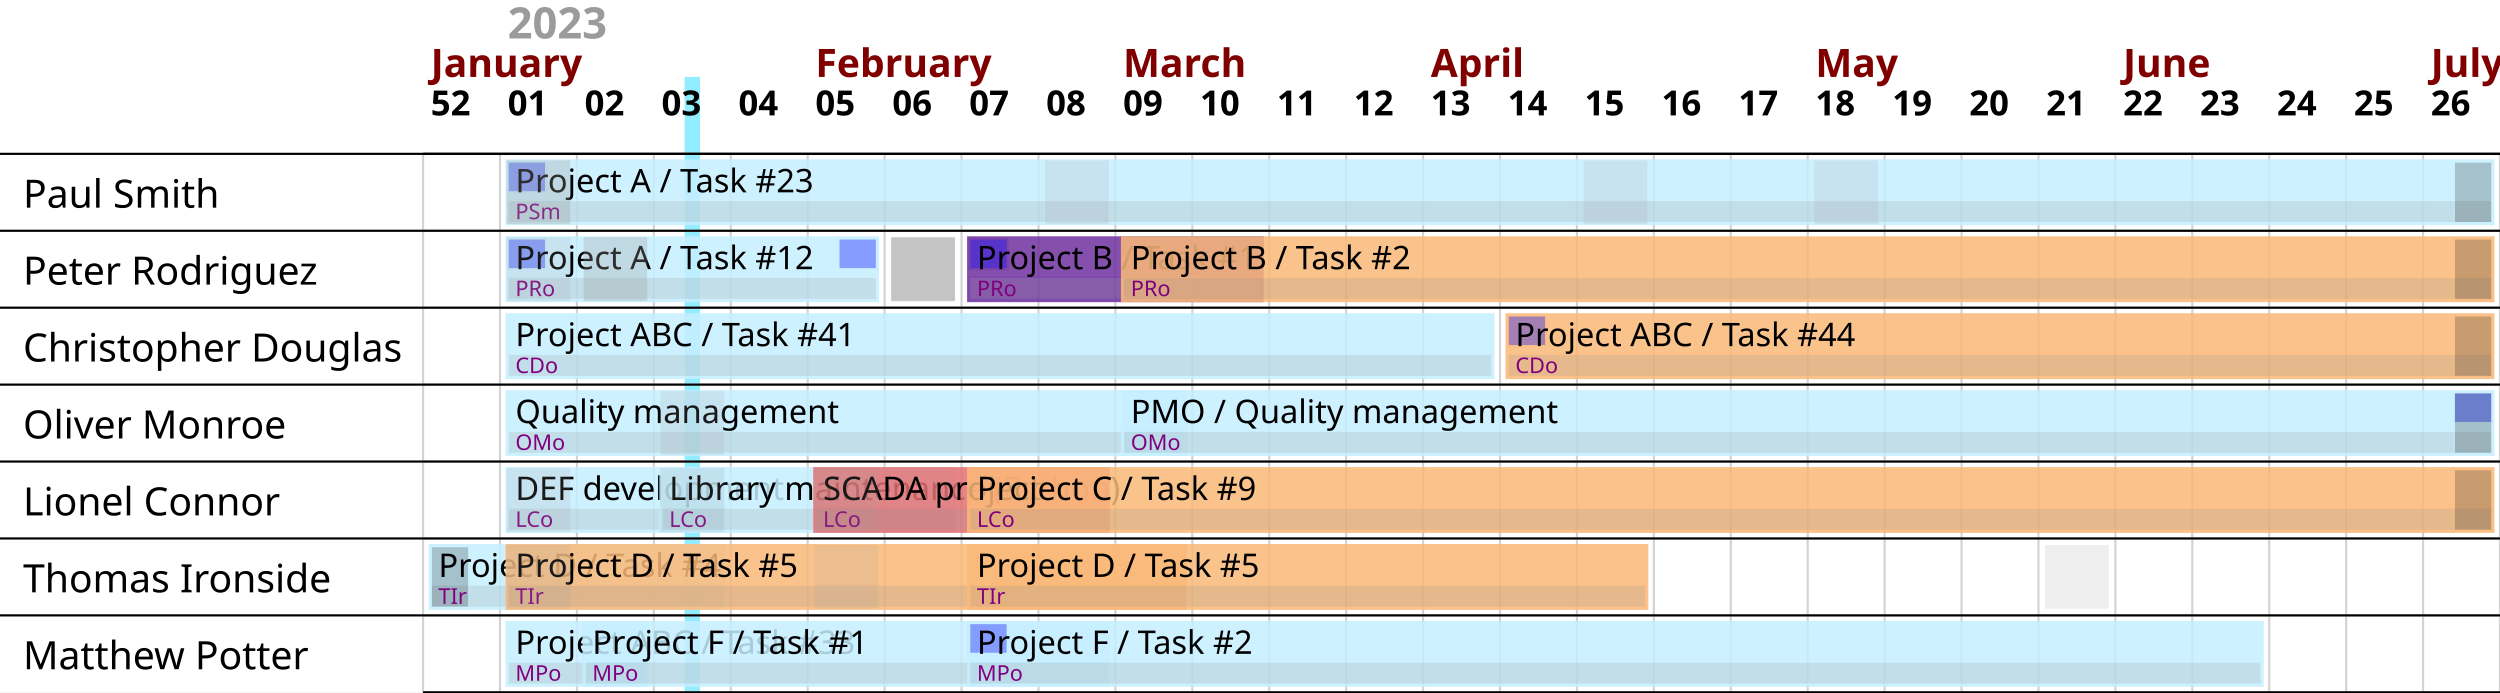
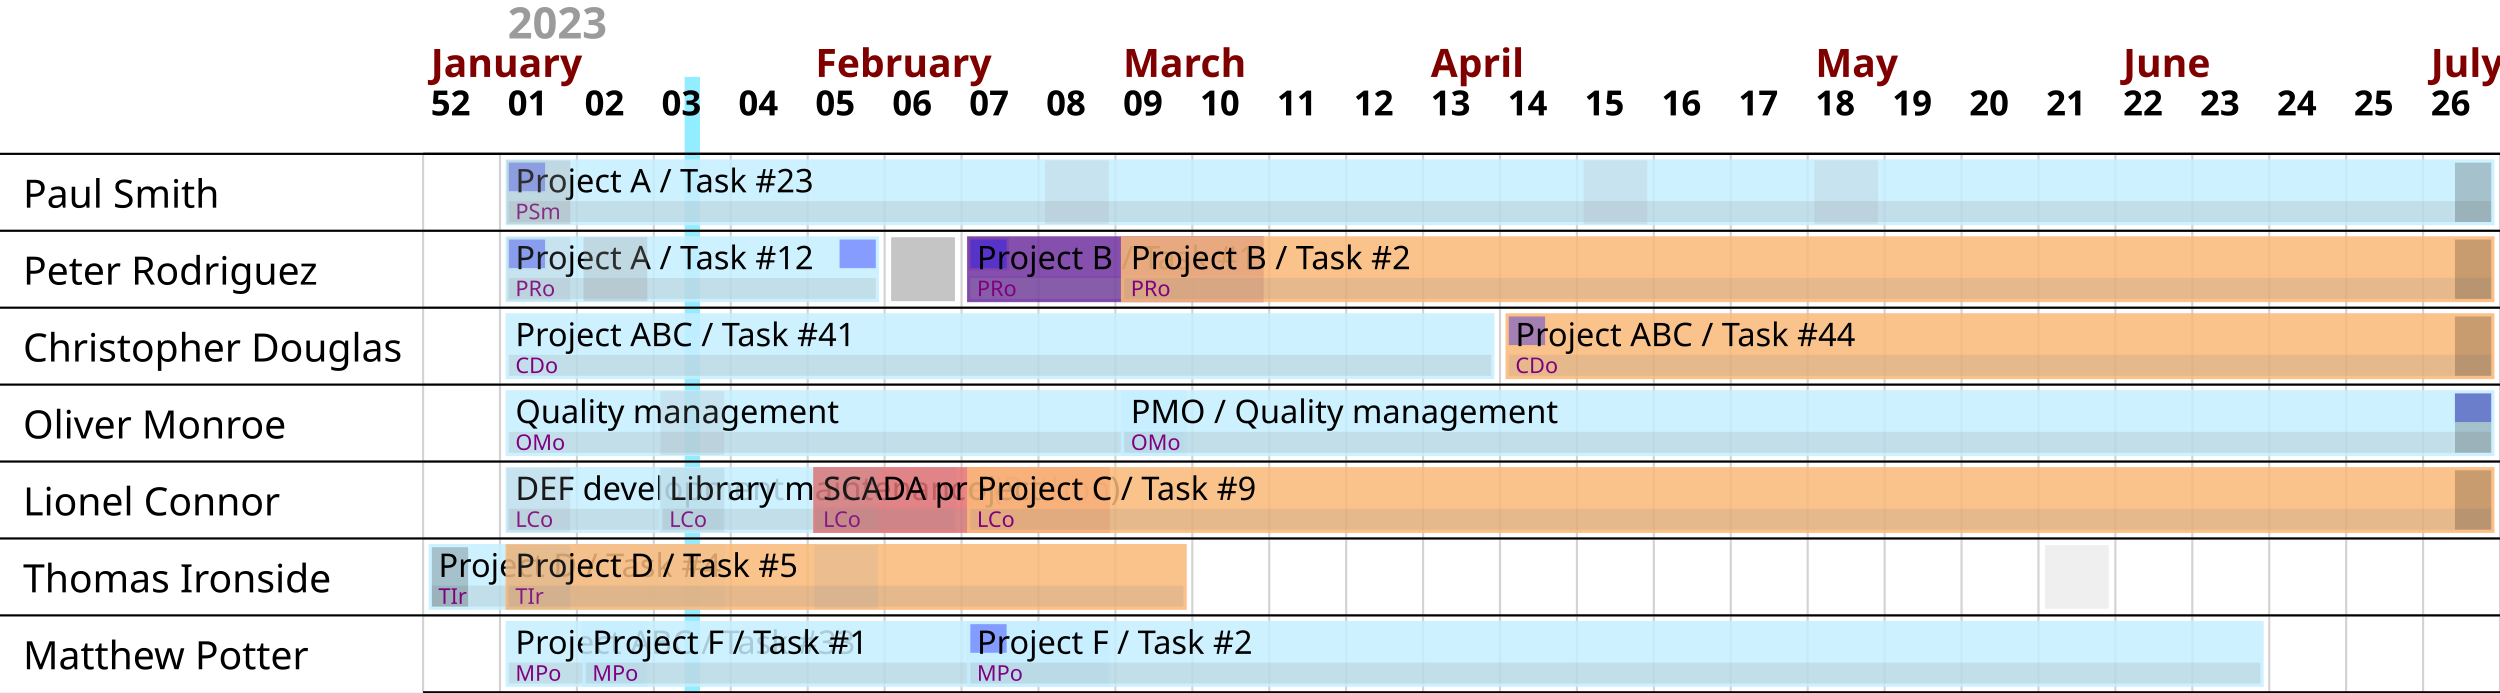
<svg xmlns="http://www.w3.org/2000/svg" baseProfile="full" height="318.898" version="1.1" width="1151.575">
  <defs />
  <rect fill="white" height="318.898" opacity="1" stroke-width="0" width="1151.575" x="0.0" y="0.0" />
  <g>
    <g id="vlines" stroke="lightgray">
      <line x1="194.882" x2="194.882" y1="70.866" y2="318.898" />
      <text fill="#800000" font-family="Yu Gothic UI" font-size="18" font-weight="bold" stroke="#800000" stroke-width="0" x="198.425" y="35.433">January</text>
      <text fill="black" font-family="Yu Gothic UI" font-size="16" font-weight="bold" stroke="black" stroke-width="0" x="198.425" y="53.15">52</text>
      <line x1="230.315" x2="230.315" y1="70.866" y2="318.898" />
      <text fill="#9b9b9b" font-family="Yu Gothic UI" font-size="20" font-weight="bold" stroke="#9b9b9b" stroke-width="0" x="233.858" y="17.717">2023</text>
      <text fill="black" font-family="Yu Gothic UI" font-size="16" font-weight="bold" stroke="black" stroke-width="0" x="233.858" y="53.15">01</text>
      <line x1="265.748" x2="265.748" y1="70.866" y2="318.898" />
      <text fill="black" font-family="Yu Gothic UI" font-size="16" font-weight="bold" stroke="black" stroke-width="0" x="269.291" y="53.15">02</text>
      <line x1="301.181" x2="301.181" y1="70.866" y2="318.898" />
      <rect fill="#76e9ff" height="283.465" opacity="0.8" stroke="lightgray" stroke-width="0" width="7.087" x="315.354" y="35.433" />
      <text fill="black" font-family="Yu Gothic UI" font-size="16" font-weight="bold" stroke="black" stroke-width="0" x="304.724" y="53.15">03</text>
      <line x1="336.614" x2="336.614" y1="70.866" y2="318.898" />
      <text fill="black" font-family="Yu Gothic UI" font-size="16" font-weight="bold" stroke="black" stroke-width="0" x="340.157" y="53.15">04</text>
      <line x1="372.047" x2="372.047" y1="70.866" y2="318.898" />
      <text fill="#800000" font-family="Yu Gothic UI" font-size="18" font-weight="bold" stroke="#800000" stroke-width="0" x="375.591" y="35.433">February</text>
      <text fill="black" font-family="Yu Gothic UI" font-size="16" font-weight="bold" stroke="black" stroke-width="0" x="375.591" y="53.15">05</text>
      <line x1="407.48" x2="407.48" y1="70.866" y2="318.898" />
      <text fill="black" font-family="Yu Gothic UI" font-size="16" font-weight="bold" stroke="black" stroke-width="0" x="411.024" y="53.15">06</text>
      <line x1="442.913" x2="442.913" y1="70.866" y2="318.898" />
      <text fill="black" font-family="Yu Gothic UI" font-size="16" font-weight="bold" stroke="black" stroke-width="0" x="446.457" y="53.15">07</text>
      <line x1="478.346" x2="478.346" y1="70.866" y2="318.898" />
      <text fill="black" font-family="Yu Gothic UI" font-size="16" font-weight="bold" stroke="black" stroke-width="0" x="481.89" y="53.15">08</text>
      <line x1="513.78" x2="513.78" y1="70.866" y2="318.898" />
      <text fill="#800000" font-family="Yu Gothic UI" font-size="18" font-weight="bold" stroke="#800000" stroke-width="0" x="517.323" y="35.433">March</text>
      <text fill="black" font-family="Yu Gothic UI" font-size="16" font-weight="bold" stroke="black" stroke-width="0" x="517.323" y="53.15">09</text>
      <line x1="549.213" x2="549.213" y1="70.866" y2="318.898" />
      <text fill="black" font-family="Yu Gothic UI" font-size="16" font-weight="bold" stroke="black" stroke-width="0" x="552.756" y="53.15">10</text>
      <line x1="584.646" x2="584.646" y1="70.866" y2="318.898" />
      <text fill="black" font-family="Yu Gothic UI" font-size="16" font-weight="bold" stroke="black" stroke-width="0" x="588.189" y="53.15">11</text>
      <line x1="620.079" x2="620.079" y1="70.866" y2="318.898" />
      <text fill="black" font-family="Yu Gothic UI" font-size="16" font-weight="bold" stroke="black" stroke-width="0" x="623.622" y="53.15">12</text>
      <line x1="655.512" x2="655.512" y1="70.866" y2="318.898" />
      <text fill="#800000" font-family="Yu Gothic UI" font-size="18" font-weight="bold" stroke="#800000" stroke-width="0" x="659.055" y="35.433">April</text>
      <text fill="black" font-family="Yu Gothic UI" font-size="16" font-weight="bold" stroke="black" stroke-width="0" x="659.055" y="53.15">13</text>
      <line x1="690.945" x2="690.945" y1="70.866" y2="318.898" />
      <text fill="black" font-family="Yu Gothic UI" font-size="16" font-weight="bold" stroke="black" stroke-width="0" x="694.488" y="53.15">14</text>
      <line x1="726.378" x2="726.378" y1="70.866" y2="318.898" />
      <text fill="black" font-family="Yu Gothic UI" font-size="16" font-weight="bold" stroke="black" stroke-width="0" x="729.921" y="53.15">15</text>
      <line x1="761.811" x2="761.811" y1="70.866" y2="318.898" />
      <text fill="black" font-family="Yu Gothic UI" font-size="16" font-weight="bold" stroke="black" stroke-width="0" x="765.354" y="53.15">16</text>
      <line x1="797.244" x2="797.244" y1="70.866" y2="318.898" />
      <text fill="black" font-family="Yu Gothic UI" font-size="16" font-weight="bold" stroke="black" stroke-width="0" x="800.787" y="53.15">17</text>
      <line x1="832.677" x2="832.677" y1="70.866" y2="318.898" />
      <text fill="#800000" font-family="Yu Gothic UI" font-size="18" font-weight="bold" stroke="#800000" stroke-width="0" x="836.22" y="35.433">May</text>
      <text fill="black" font-family="Yu Gothic UI" font-size="16" font-weight="bold" stroke="black" stroke-width="0" x="836.22" y="53.15">18</text>
      <line x1="868.11" x2="868.11" y1="70.866" y2="318.898" />
      <text fill="black" font-family="Yu Gothic UI" font-size="16" font-weight="bold" stroke="black" stroke-width="0" x="871.654" y="53.15">19</text>
      <line x1="903.543" x2="903.543" y1="70.866" y2="318.898" />
      <text fill="black" font-family="Yu Gothic UI" font-size="16" font-weight="bold" stroke="black" stroke-width="0" x="907.087" y="53.15">20</text>
      <line x1="938.976" x2="938.976" y1="70.866" y2="318.898" />
      <text fill="black" font-family="Yu Gothic UI" font-size="16" font-weight="bold" stroke="black" stroke-width="0" x="942.52" y="53.15">21</text>
      <line x1="974.409" x2="974.409" y1="70.866" y2="318.898" />
      <text fill="#800000" font-family="Yu Gothic UI" font-size="18" font-weight="bold" stroke="#800000" stroke-width="0" x="977.953" y="35.433">June</text>
      <text fill="black" font-family="Yu Gothic UI" font-size="16" font-weight="bold" stroke="black" stroke-width="0" x="977.953" y="53.15">22</text>
      <line x1="1009.842" x2="1009.842" y1="70.866" y2="318.898" />
      <text fill="black" font-family="Yu Gothic UI" font-size="16" font-weight="bold" stroke="black" stroke-width="0" x="1013.386" y="53.15">23</text>
      <line x1="1045.276" x2="1045.276" y1="70.866" y2="318.898" />
      <text fill="black" font-family="Yu Gothic UI" font-size="16" font-weight="bold" stroke="black" stroke-width="0" x="1048.819" y="53.15">24</text>
      <line x1="1080.709" x2="1080.709" y1="70.866" y2="318.898" />
      <text fill="black" font-family="Yu Gothic UI" font-size="16" font-weight="bold" stroke="black" stroke-width="0" x="1084.252" y="53.15">25</text>
      <line x1="1116.142" x2="1116.142" y1="70.866" y2="318.898" />
      <text fill="#800000" font-family="Yu Gothic UI" font-size="18" font-weight="bold" stroke="#800000" stroke-width="0" x="1119.685" y="35.433">July</text>
      <text fill="black" font-family="Yu Gothic UI" font-size="16" font-weight="bold" stroke="black" stroke-width="0" x="1119.685" y="53.15">26</text>
      <line x1="1151.575" x2="1151.575" y1="70.866" y2="318.898" />
    </g>
    <g id="hlines" stroke="lightgray">
      <line x1="194.882" x2="1151.575" y1="70.866" y2="70.866" />
      <line x1="194.882" x2="1151.575" y1="106.299" y2="106.299" />
      <line x1="194.882" x2="1151.575" y1="141.732" y2="141.732" />
      <line x1="194.882" x2="1151.575" y1="177.165" y2="177.165" />
      <line x1="194.882" x2="1151.575" y1="212.598" y2="212.598" />
      <line x1="194.882" x2="1151.575" y1="248.031" y2="248.031" />
      <line x1="194.882" x2="1151.575" y1="283.465" y2="283.465" />
      <line x1="194.882" x2="1151.575" y1="318.898" y2="318.898" />
    </g>
    <line stroke="black" x1="194.882" x2="1151.575" y1="70.866" y2="70.866" />
    <line stroke="black" x1="194.882" x2="1151.575" y1="318.898" y2="318.898" />
  </g>
  <g>
    <g id="Project_A___Task_#23">
      <rect fill="#c6eeff" height="28.346" opacity="0.85" stroke="#c6eeff" stroke-width="2" width="914.173" x="233.858" y="74.409" />
      <rect fill="#909090" height="10.63" opacity="0.2" stroke="#c6eeff" stroke-width="1" width="914.173" x="233.858" y="92.126" />
      <rect fill="#0000FF" height="14.173" opacity="0.35" stroke="#c6eeff" stroke-width="1" width="17.717" x="233.858" y="74.409" />
      <rect fill="#000000" height="28.346" opacity="0.2" stroke="#c6eeff" stroke-width="1" width="17.717" x="1130.315" y="74.409" />
      <rect fill="#F08000" height="10.63" opacity="0.35" stroke="#c6eeff" stroke-width="1" width="0.0" x="233.858" y="92.126" />
      <text fill="black" font-family="Yu Gothic UI" font-size="15" stroke="black" stroke-width="0" x="237.402" y="88.583">Project A / Task #23</text>
      <text fill="purple" font-family="Yu Gothic UI" font-size="10" stroke="black" stroke-width="0" x="237.402" y="100.984">PSm</text>
    </g>
    <g>
      <text fill="black" font-family="Yu Gothic UI" font-size="18" stroke="black" stroke-width="0" x="10.63" y="95.669">Paul Smith</text>
    </g>
    <g>
      <rect fill="#999999" height="28.346" opacity="0.163" stroke="#999999" stroke-width="1" width="28.346" x="233.858" y="74.409" />
      <rect fill="#999999" height="28.346" opacity="0.163" stroke="#999999" stroke-width="1" width="28.346" x="233.858" y="74.409" />
      <rect fill="#999999" height="28.346" opacity="0.163" stroke="#999999" stroke-width="1" width="28.346" x="481.89" y="74.409" />
      <rect fill="#999999" height="28.346" opacity="0.163" stroke="#999999" stroke-width="1" width="28.346" x="729.921" y="74.409" />
      <rect fill="#999999" height="28.346" opacity="0.163" stroke="#999999" stroke-width="1" width="28.346" x="836.22" y="74.409" />
    </g>
    <line stroke="black" x1="0.0" x2="1151.575" y1="70.866" y2="70.866" />
    <g id="Project_A___Task_#12">
      <rect fill="#c6eeff" height="28.346" opacity="0.85" stroke="#c6eeff" stroke-width="2" width="170.079" x="233.858" y="109.843" />
      <rect fill="#909090" height="10.63" opacity="0.2" stroke="#c6eeff" stroke-width="1" width="170.079" x="233.858" y="127.559" />
      <rect fill="#0000FF" height="14.173" opacity="0.35" stroke="#c6eeff" stroke-width="1" width="17.717" x="233.858" y="109.843" />
      <rect fill="#0000FF" height="14.173" opacity="0.35" stroke="#c6eeff" stroke-width="1" width="17.717" x="386.22" y="109.843" />
      <rect fill="#F08000" height="10.63" opacity="0.35" stroke="#c6eeff" stroke-width="1" width="0.0" x="233.858" y="127.559" />
      <text fill="black" font-family="Yu Gothic UI" font-size="15" stroke="black" stroke-width="0" x="237.402" y="124.016">Project A / Task #12</text>
      <text fill="purple" font-family="Yu Gothic UI" font-size="10" stroke="black" stroke-width="0" x="237.402" y="136.417">PRo</text>
    </g>
    <g id="Project_B___Task_#1">
      <rect fill="#7030a0" height="28.346" opacity="0.85" stroke="#7030a0" stroke-width="2" width="134.646" x="446.457" y="109.843" />
      <rect fill="#909090" height="10.63" opacity="0.2" stroke="#7030a0" stroke-width="1" width="134.646" x="446.457" y="127.559" />
      <rect fill="#0000FF" height="14.173" opacity="0.35" stroke="#7030a0" stroke-width="1" width="17.717" x="446.457" y="109.843" />
      <rect fill="#F08000" height="10.63" opacity="0.35" stroke="#7030a0" stroke-width="1" width="0.0" x="446.457" y="127.559" />
      <text fill="black" font-family="Yu Gothic UI" font-size="15" stroke="black" stroke-width="0" x="450" y="124.016">Project B / Task #1</text>
      <text fill="purple" font-family="Yu Gothic UI" font-size="10" stroke="black" stroke-width="0" x="450" y="136.417">PRo</text>
    </g>
    <g id="Project_B___Task_#2">
      <rect fill="#fab978" height="28.346" opacity="0.85" stroke="#fab978" stroke-width="2" width="630.709" x="517.323" y="109.843" />
      <rect fill="#909090" height="10.63" opacity="0.2" stroke="#fab978" stroke-width="1" width="630.709" x="517.323" y="127.559" />
      <rect fill="#000000" height="28.346" opacity="0.2" stroke="#fab978" stroke-width="1" width="17.717" x="1130.315" y="109.843" />
      <rect fill="#F08000" height="10.63" opacity="0.35" stroke="#fab978" stroke-width="1" width="0.0" x="517.323" y="127.559" />
      <text fill="black" font-family="Yu Gothic UI" font-size="15" stroke="black" stroke-width="0" x="520.866" y="124.016">Project B / Task #2</text>
      <text fill="purple" font-family="Yu Gothic UI" font-size="10" stroke="black" stroke-width="0" x="520.866" y="136.417">PRo</text>
    </g>
    <g>
      <text fill="black" font-family="Yu Gothic UI" font-size="18" stroke="black" stroke-width="0" x="10.63" y="131.102">Peter Rodriguez</text>
    </g>
    <g>
      <rect fill="#999999" height="28.346" opacity="0.163" stroke="#999999" stroke-width="1" width="28.346" x="233.858" y="109.843" />
      <rect fill="#999999" height="28.346" opacity="0.163" stroke="#999999" stroke-width="1" width="28.346" x="269.291" y="109.843" />
      <rect fill="#999999" height="28.346" opacity="0.163" stroke="#999999" stroke-width="1" width="28.346" x="269.291" y="109.843" />
      <rect fill="#999999" height="28.346" opacity="0.163" stroke="#999999" stroke-width="1" width="28.346" x="411.024" y="109.843" />
      <rect fill="#999999" height="28.346" opacity="0.163" stroke="#999999" stroke-width="1" width="28.346" x="411.024" y="109.843" />
      <rect fill="#999999" height="28.346" opacity="0.163" stroke="#999999" stroke-width="1" width="28.346" x="411.024" y="109.843" />
      <rect fill="#999999" height="28.346" opacity="0.163" stroke="#999999" stroke-width="1" width="28.346" x="411.024" y="109.843" />
      <rect fill="#999999" height="28.346" opacity="0.163" stroke="#999999" stroke-width="1" width="28.346" x="411.024" y="109.843" />
    </g>
    <line stroke="black" x1="0.0" x2="1151.575" y1="106.299" y2="106.299" />
    <g id="Project_ABC___Task_#41">
      <rect fill="#c6eeff" height="28.346" opacity="0.85" stroke="#c6eeff" stroke-width="2" width="453.543" x="233.858" y="145.276" />
      <rect fill="#909090" height="10.63" opacity="0.2" stroke="#c6eeff" stroke-width="1" width="453.543" x="233.858" y="162.992" />
      <rect fill="#F08000" height="10.63" opacity="0.35" stroke="#c6eeff" stroke-width="1" width="0.0" x="233.858" y="162.992" />
      <text fill="black" font-family="Yu Gothic UI" font-size="15" stroke="black" stroke-width="0" x="237.402" y="159.449">Project ABC / Task #41</text>
      <text fill="purple" font-family="Yu Gothic UI" font-size="10" stroke="black" stroke-width="0" x="237.402" y="171.85">CDo</text>
    </g>
    <g id="Project_ABC___Task_#44">
      <rect fill="#fab978" height="28.346" opacity="0.85" stroke="#fab978" stroke-width="2" width="453.543" x="694.488" y="145.276" />
      <rect fill="#909090" height="10.63" opacity="0.2" stroke="#fab978" stroke-width="1" width="453.543" x="694.488" y="162.992" />
      <rect fill="#0000FF" height="14.173" opacity="0.35" stroke="#fab978" stroke-width="1" width="17.717" x="694.488" y="145.276" />
      <rect fill="#000000" height="28.346" opacity="0.2" stroke="#fab978" stroke-width="1" width="17.717" x="1130.315" y="145.276" />
      <rect fill="#F08000" height="10.63" opacity="0.35" stroke="#fab978" stroke-width="1" width="0.0" x="694.488" y="162.992" />
      <text fill="black" font-family="Yu Gothic UI" font-size="15" stroke="black" stroke-width="0" x="698.031" y="159.449">Project ABC / Task #44</text>
      <text fill="purple" font-family="Yu Gothic UI" font-size="10" stroke="black" stroke-width="0" x="698.031" y="171.85">CDo</text>
    </g>
    <g>
      <text fill="black" font-family="Yu Gothic UI" font-size="18" stroke="black" stroke-width="0" x="10.63" y="166.535">Christopher Douglas</text>
    </g>
    <g />
    <line stroke="black" x1="0.0" x2="1151.575" y1="141.732" y2="141.732" />
    <g id="Quality_management">
      <rect fill="#c6eeff" height="28.346" opacity="0.85" stroke="#c6eeff" stroke-width="2" width="311.811" x="233.858" y="180.709" />
      <rect fill="#909090" height="10.63" opacity="0.2" stroke="#c6eeff" stroke-width="1" width="311.811" x="233.858" y="198.425" />
      <rect fill="#F08000" height="10.63" opacity="0.35" stroke="#c6eeff" stroke-width="1" width="0.0" x="233.858" y="198.425" />
      <text fill="black" font-family="Yu Gothic UI" font-size="15" stroke="black" stroke-width="0" x="237.402" y="194.882">Quality management</text>
      <text fill="purple" font-family="Yu Gothic UI" font-size="10" stroke="black" stroke-width="0" x="237.402" y="207.283">OMo</text>
    </g>
    <g id="PMO___Quality_management">
      <rect fill="#c6eeff" height="28.346" opacity="0.85" stroke="#c6eeff" stroke-width="2" width="630.709" x="517.323" y="180.709" />
      <rect fill="#909090" height="10.63" opacity="0.2" stroke="#c6eeff" stroke-width="1" width="630.709" x="517.323" y="198.425" />
      <rect fill="#0000FF" height="14.173" opacity="0.35" stroke="#c6eeff" stroke-width="1" width="17.717" x="1130.315" y="180.709" />
      <rect fill="#000000" height="28.346" opacity="0.2" stroke="#c6eeff" stroke-width="1" width="17.717" x="1130.315" y="180.709" />
      <rect fill="#F08000" height="10.63" opacity="0.35" stroke="#c6eeff" stroke-width="1" width="0.0" x="517.323" y="198.425" />
      <text fill="black" font-family="Yu Gothic UI" font-size="15" stroke="black" stroke-width="0" x="520.866" y="194.882">PMO / Quality management</text>
      <text fill="purple" font-family="Yu Gothic UI" font-size="10" stroke="black" stroke-width="0" x="520.866" y="207.283">OMo</text>
    </g>
    <g>
      <text fill="black" font-family="Yu Gothic UI" font-size="18" stroke="black" stroke-width="0" x="10.63" y="201.968">Oliver Monroe</text>
    </g>
    <g>
      <rect fill="#999999" height="28.346" opacity="0.163" stroke="#999999" stroke-width="1" width="28.346" x="304.724" y="180.709" />
    </g>
    <line stroke="black" x1="0.0" x2="1151.575" y1="177.165" y2="177.165" />
    <g id="DEF_development">
      <rect fill="#c6eeff" height="28.346" opacity="0.85" stroke="#c6eeff" stroke-width="2" width="99.213" x="233.858" y="216.142" />
      <rect fill="#909090" height="10.63" opacity="0.2" stroke="#c6eeff" stroke-width="1" width="99.213" x="233.858" y="233.858" />
      <rect fill="#F08000" height="10.63" opacity="0.35" stroke="#c6eeff" stroke-width="1" width="0.0" x="233.858" y="233.858" />
      <text fill="black" font-family="Yu Gothic UI" font-size="15" stroke="black" stroke-width="0" x="237.402" y="230.315">DEF development</text>
      <text fill="purple" font-family="Yu Gothic UI" font-size="10" stroke="black" stroke-width="0" x="237.402" y="242.717">LCo</text>
    </g>
    <g id="Library_maintenance__Python_">
      <rect fill="#c6eeff" height="28.346" opacity="0.85" stroke="#c6eeff" stroke-width="2" width="134.646" x="304.724" y="216.142" />
      <rect fill="#909090" height="10.63" opacity="0.2" stroke="#c6eeff" stroke-width="1" width="134.646" x="304.724" y="233.858" />
      <rect fill="#F08000" height="10.63" opacity="0.35" stroke="#c6eeff" stroke-width="1" width="0.0" x="304.724" y="233.858" />
      <text fill="black" font-family="Yu Gothic UI" font-size="15" stroke="black" stroke-width="0" x="308.268" y="230.315">Library maintenance (Python)</text>
      <text fill="purple" font-family="Yu Gothic UI" font-size="10" stroke="black" stroke-width="0" x="308.268" y="242.717">LCo</text>
    </g>
    <g id="SCADA_project">
      <rect fill="#e47172" height="28.346" opacity="0.85" stroke="#e47172" stroke-width="2" width="134.646" x="375.591" y="216.142" />
      <rect fill="#909090" height="10.63" opacity="0.2" stroke="#e47172" stroke-width="1" width="134.646" x="375.591" y="233.858" />
      <rect fill="#F08000" height="10.63" opacity="0.35" stroke="#e47172" stroke-width="1" width="0.0" x="375.591" y="233.858" />
      <text fill="black" font-family="Yu Gothic UI" font-size="15" stroke="black" stroke-width="0" x="379.134" y="230.315">SCADA project</text>
      <text fill="purple" font-family="Yu Gothic UI" font-size="10" stroke="black" stroke-width="0" x="379.134" y="242.717">LCo</text>
    </g>
    <g id="Project_C___Task_#9">
      <rect fill="#fab978" height="28.346" opacity="0.85" stroke="#fab978" stroke-width="2" width="701.575" x="446.457" y="216.142" />
      <rect fill="#909090" height="10.63" opacity="0.2" stroke="#fab978" stroke-width="1" width="701.575" x="446.457" y="233.858" />
      <rect fill="#000000" height="28.346" opacity="0.2" stroke="#fab978" stroke-width="1" width="17.717" x="1130.315" y="216.142" />
      <rect fill="#F08000" height="10.63" opacity="0.35" stroke="#fab978" stroke-width="1" width="0.0" x="446.457" y="233.858" />
      <text fill="black" font-family="Yu Gothic UI" font-size="15" stroke="black" stroke-width="0" x="450" y="230.315">Project C / Task #9</text>
      <text fill="purple" font-family="Yu Gothic UI" font-size="10" stroke="black" stroke-width="0" x="450" y="242.717">LCo</text>
    </g>
    <g>
      <text fill="black" font-family="Yu Gothic UI" font-size="18" stroke="black" stroke-width="0" x="10.63" y="237.402">Lionel Connor</text>
    </g>
    <g>
      <rect fill="#999999" height="28.346" opacity="0.163" stroke="#999999" stroke-width="1" width="28.346" x="233.858" y="216.142" />
      <rect fill="#999999" height="28.346" opacity="0.163" stroke="#999999" stroke-width="1" width="28.346" x="304.724" y="216.142" />
      <rect fill="#999999" height="28.346" opacity="0.163" stroke="#999999" stroke-width="1" width="28.346" x="375.591" y="216.142" />
    </g>
    <line stroke="black" x1="0.0" x2="1151.575" y1="212.598" y2="212.598" />
    <g id="Project_D___Task_#4">
      <rect fill="#c6eeff" height="28.346" opacity="0.85" stroke="#c6eeff" stroke-width="2" width="134.646" x="198.425" y="251.575" />
      <rect fill="#909090" height="10.63" opacity="0.2" stroke="#c6eeff" stroke-width="1" width="134.646" x="198.425" y="269.291" />
      <rect fill="#000000" height="28.346" opacity="0.2" stroke="#c6eeff" stroke-width="1" width="17.717" x="198.425" y="251.575" />
      <rect fill="#F08000" height="10.63" opacity="0.35" stroke="#c6eeff" stroke-width="1" width="0.0" x="198.425" y="269.291" />
      <text fill="black" font-family="Yu Gothic UI" font-size="15" stroke="black" stroke-width="0" x="201.968" y="265.748">Project D / Task #4</text>
      <text fill="purple" font-family="Yu Gothic UI" font-size="10" stroke="black" stroke-width="0" x="201.968" y="278.15">TIr</text>
    </g>
    <g id="Project_D___Task_#5">
      <rect fill="#fab978" height="28.346" opacity="0.85" stroke="#fab978" stroke-width="2" width="311.811" x="233.858" y="251.575" />
      <rect fill="#909090" height="10.63" opacity="0.2" stroke="#fab978" stroke-width="1" width="311.811" x="233.858" y="269.291" />
      <rect fill="#F08000" height="10.63" opacity="0.35" stroke="#fab978" stroke-width="1" width="0.0" x="233.858" y="269.291" />
      <text fill="black" font-family="Yu Gothic UI" font-size="15" stroke="black" stroke-width="0" x="237.402" y="265.748">Project D / Task #5</text>
      <text fill="purple" font-family="Yu Gothic UI" font-size="10" stroke="black" stroke-width="0" x="237.402" y="278.15">TIr</text>
    </g>
-     <g id="Project_D___Task_#5">
-       <rect fill="#fab978" height="28.346" opacity="0.85" stroke="#fab978" stroke-width="2" width="311.811" x="446.457" y="251.575" />
-       <rect fill="#909090" height="10.63" opacity="0.2" stroke="#fab978" stroke-width="1" width="311.811" x="446.457" y="269.291" />
-       <rect fill="#F08000" height="10.63" opacity="0.35" stroke="#fab978" stroke-width="1" width="0.0" x="446.457" y="269.291" />
-       <text fill="black" font-family="Yu Gothic UI" font-size="15" stroke="black" stroke-width="0" x="450" y="265.748">Project D / Task #5</text>
-       <text fill="purple" font-family="Yu Gothic UI" font-size="10" stroke="black" stroke-width="0" x="450" y="278.15">TIr</text>
-     </g>
    <g>
      <text fill="black" font-family="Yu Gothic UI" font-size="18" stroke="black" stroke-width="0" x="10.63" y="272.835">Thomas Ironside</text>
    </g>
    <g>
      <rect fill="#999999" height="28.346" opacity="0.163" stroke="#999999" stroke-width="1" width="28.346" x="233.858" y="251.575" />
      <rect fill="#999999" height="28.346" opacity="0.163" stroke="#999999" stroke-width="1" width="28.346" x="375.591" y="251.575" />
      <rect fill="#999999" height="28.346" opacity="0.163" stroke="#999999" stroke-width="1" width="28.346" x="942.52" y="251.575" />
    </g>
    <line stroke="black" x1="0.0" x2="1151.575" y1="248.031" y2="248.031" />
    <g id="Project_ABC___Task_#33">
      <rect fill="#c6eeff" height="28.346" opacity="0.85" stroke="#c6eeff" stroke-width="2" width="63.78" x="233.858" y="287.008" />
      <rect fill="#909090" height="10.63" opacity="0.2" stroke="#c6eeff" stroke-width="1" width="63.78" x="233.858" y="304.724" />
      <rect fill="#F08000" height="10.63" opacity="0.35" stroke="#c6eeff" stroke-width="1" width="0.0" x="233.858" y="304.724" />
      <text fill="black" font-family="Yu Gothic UI" font-size="15" stroke="black" stroke-width="0" x="237.402" y="301.181">Project ABC / Task #33</text>
      <text fill="purple" font-family="Yu Gothic UI" font-size="10" stroke="black" stroke-width="0" x="237.402" y="313.583">MPo</text>
    </g>
    <g id="Project_F___Task_#1">
      <rect fill="#c6eeff" height="28.346" opacity="0.85" stroke="#c6eeff" stroke-width="2" width="240.945" x="269.291" y="287.008" />
      <rect fill="#909090" height="10.63" opacity="0.2" stroke="#c6eeff" stroke-width="1" width="240.945" x="269.291" y="304.724" />
      <rect fill="#F08000" height="10.63" opacity="0.35" stroke="#c6eeff" stroke-width="1" width="0.0" x="269.291" y="304.724" />
      <text fill="black" font-family="Yu Gothic UI" font-size="15" stroke="black" stroke-width="0" x="272.835" y="301.181">Project F / Task #1</text>
      <text fill="purple" font-family="Yu Gothic UI" font-size="10" stroke="black" stroke-width="0" x="272.835" y="313.583">MPo</text>
    </g>
    <g id="Project_F___Task_#2">
      <rect fill="#c6eeff" height="28.346" opacity="0.85" stroke="#c6eeff" stroke-width="2" width="595.276" x="446.457" y="287.008" />
      <rect fill="#909090" height="10.63" opacity="0.2" stroke="#c6eeff" stroke-width="1" width="595.276" x="446.457" y="304.724" />
      <rect fill="#0000FF" height="14.173" opacity="0.35" stroke="#c6eeff" stroke-width="1" width="17.717" x="446.457" y="287.008" />
      <rect fill="#F08000" height="10.63" opacity="0.35" stroke="#c6eeff" stroke-width="1" width="0.0" x="446.457" y="304.724" />
      <text fill="black" font-family="Yu Gothic UI" font-size="15" stroke="black" stroke-width="0" x="450" y="301.181">Project F / Task #2</text>
      <text fill="purple" font-family="Yu Gothic UI" font-size="10" stroke="black" stroke-width="0" x="450" y="313.583">MPo</text>
    </g>
    <g>
      <text fill="black" font-family="Yu Gothic UI" font-size="18" stroke="black" stroke-width="0" x="10.63" y="308.268">Matthew Potter</text>
    </g>
    <g />
    <line stroke="black" x1="0.0" x2="1151.575" y1="283.465" y2="283.465" />
  </g>
</svg>
